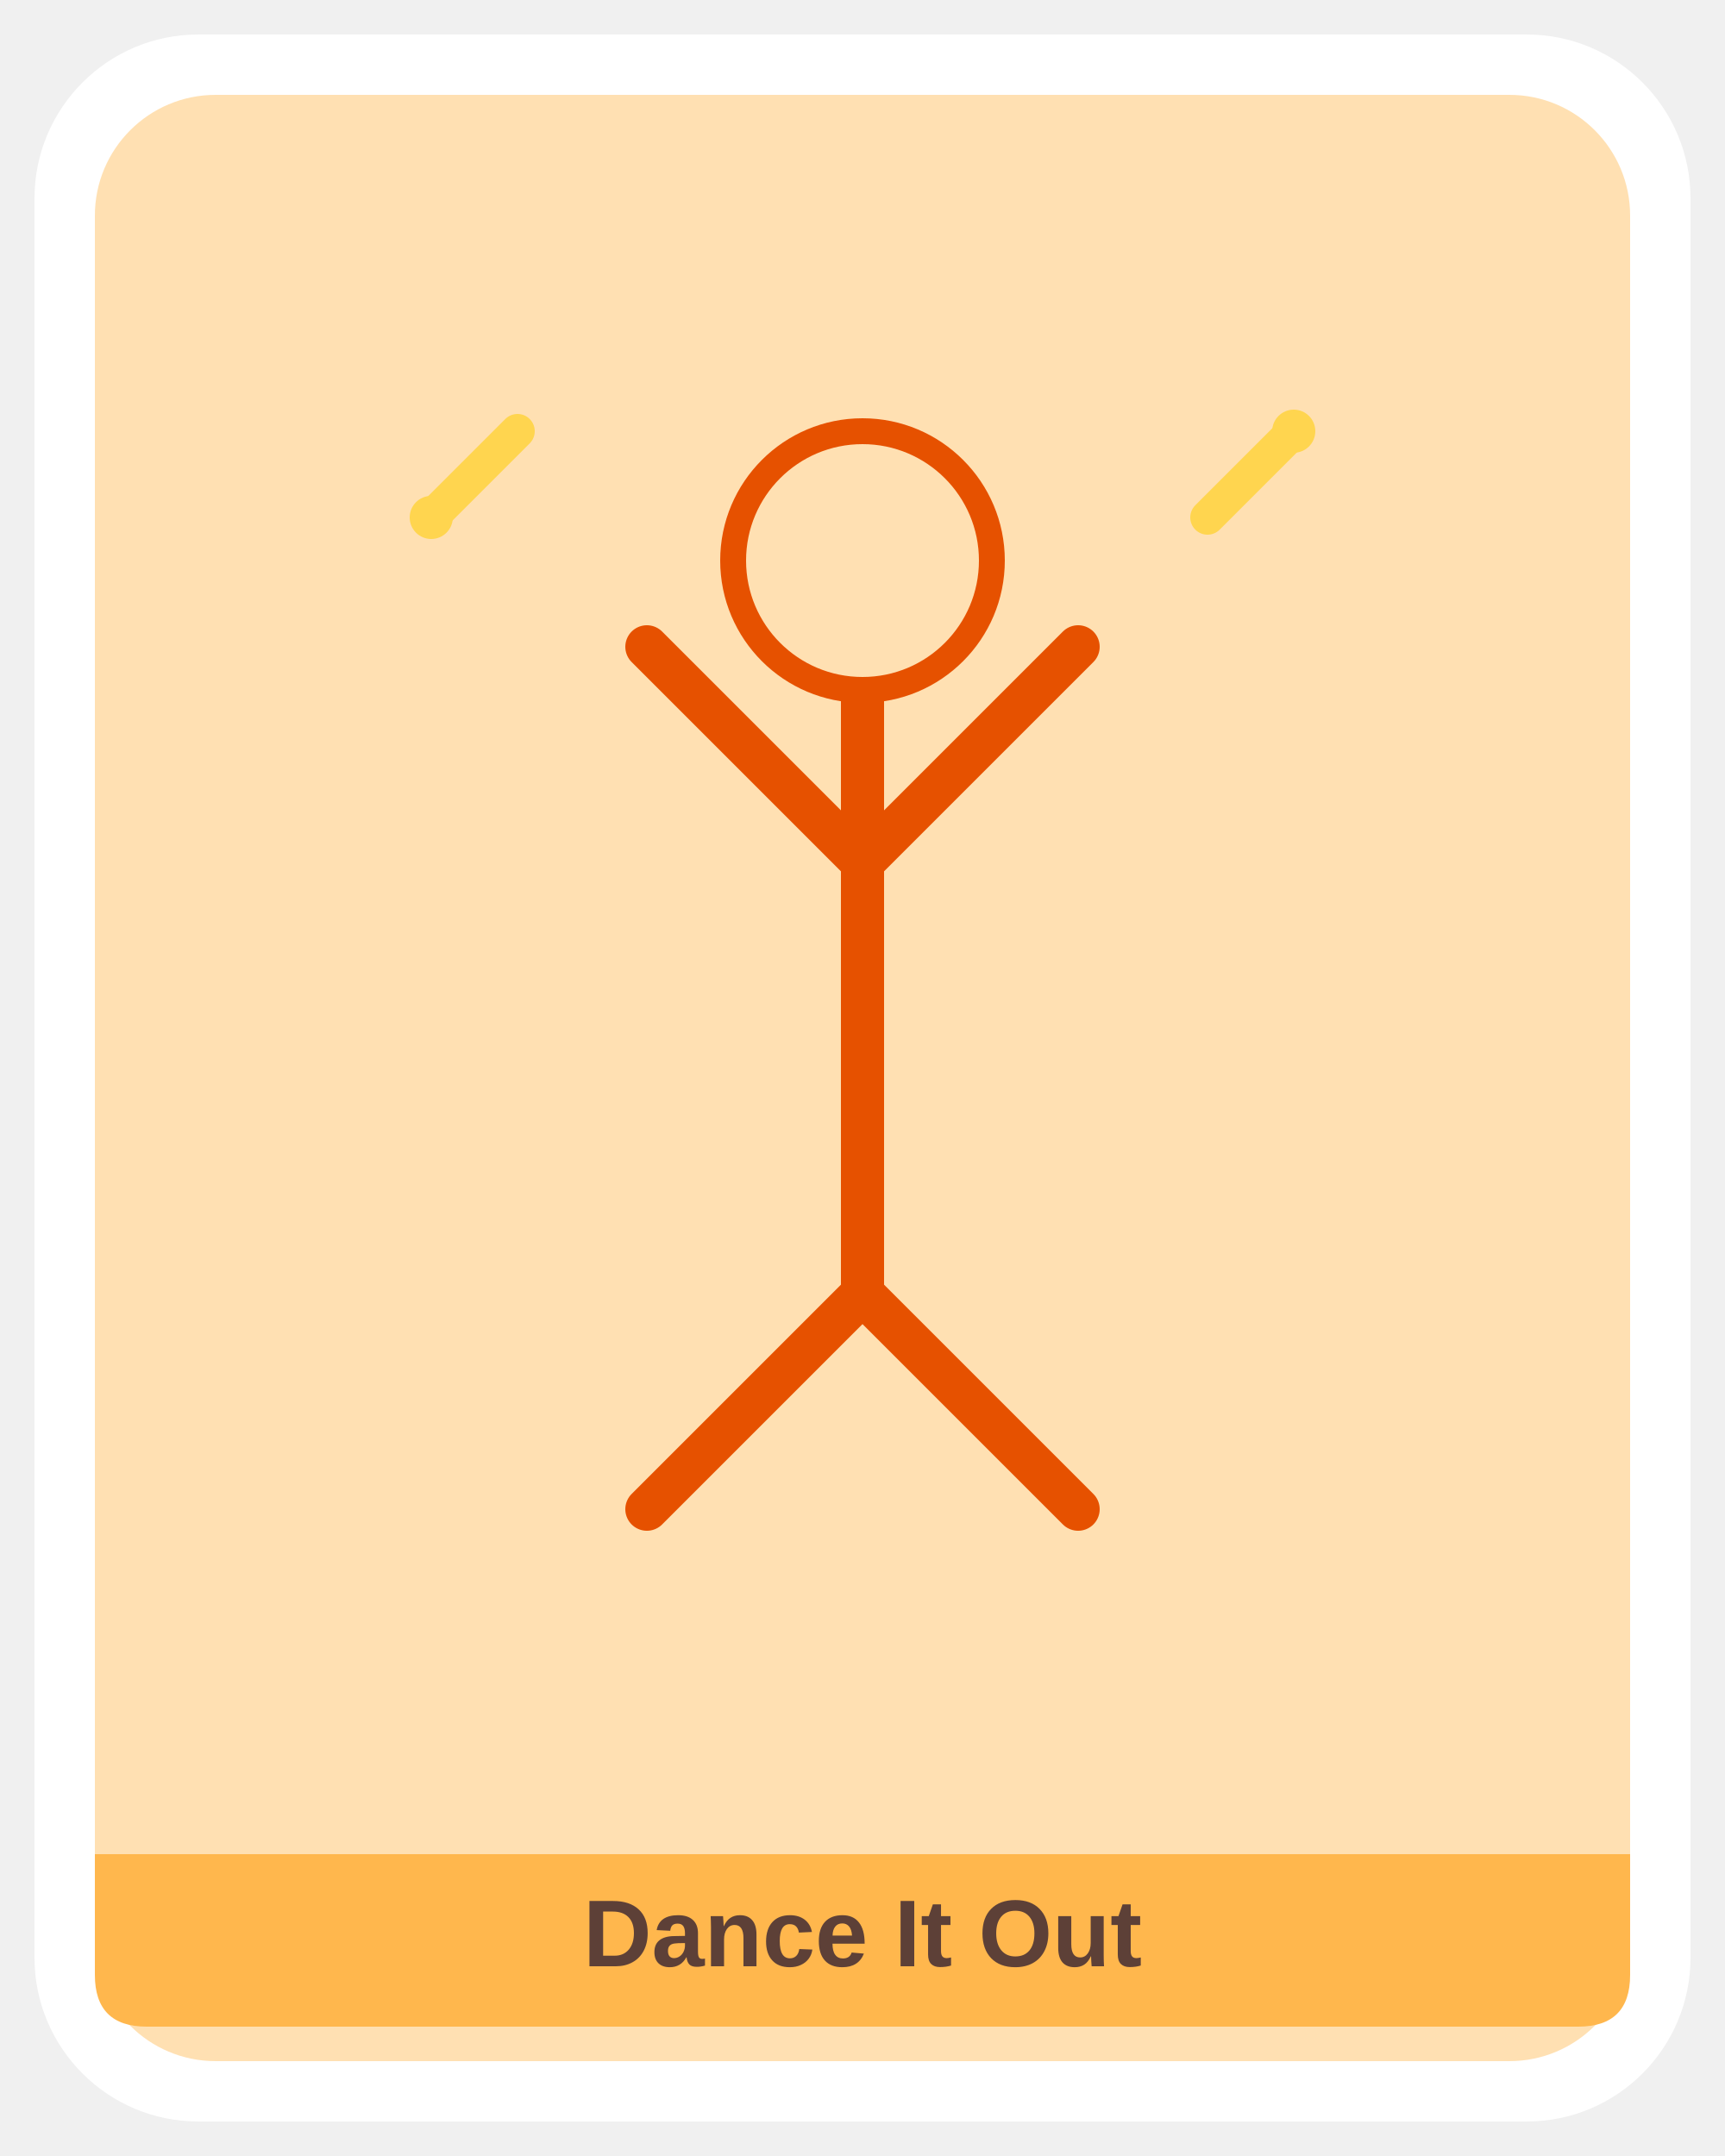
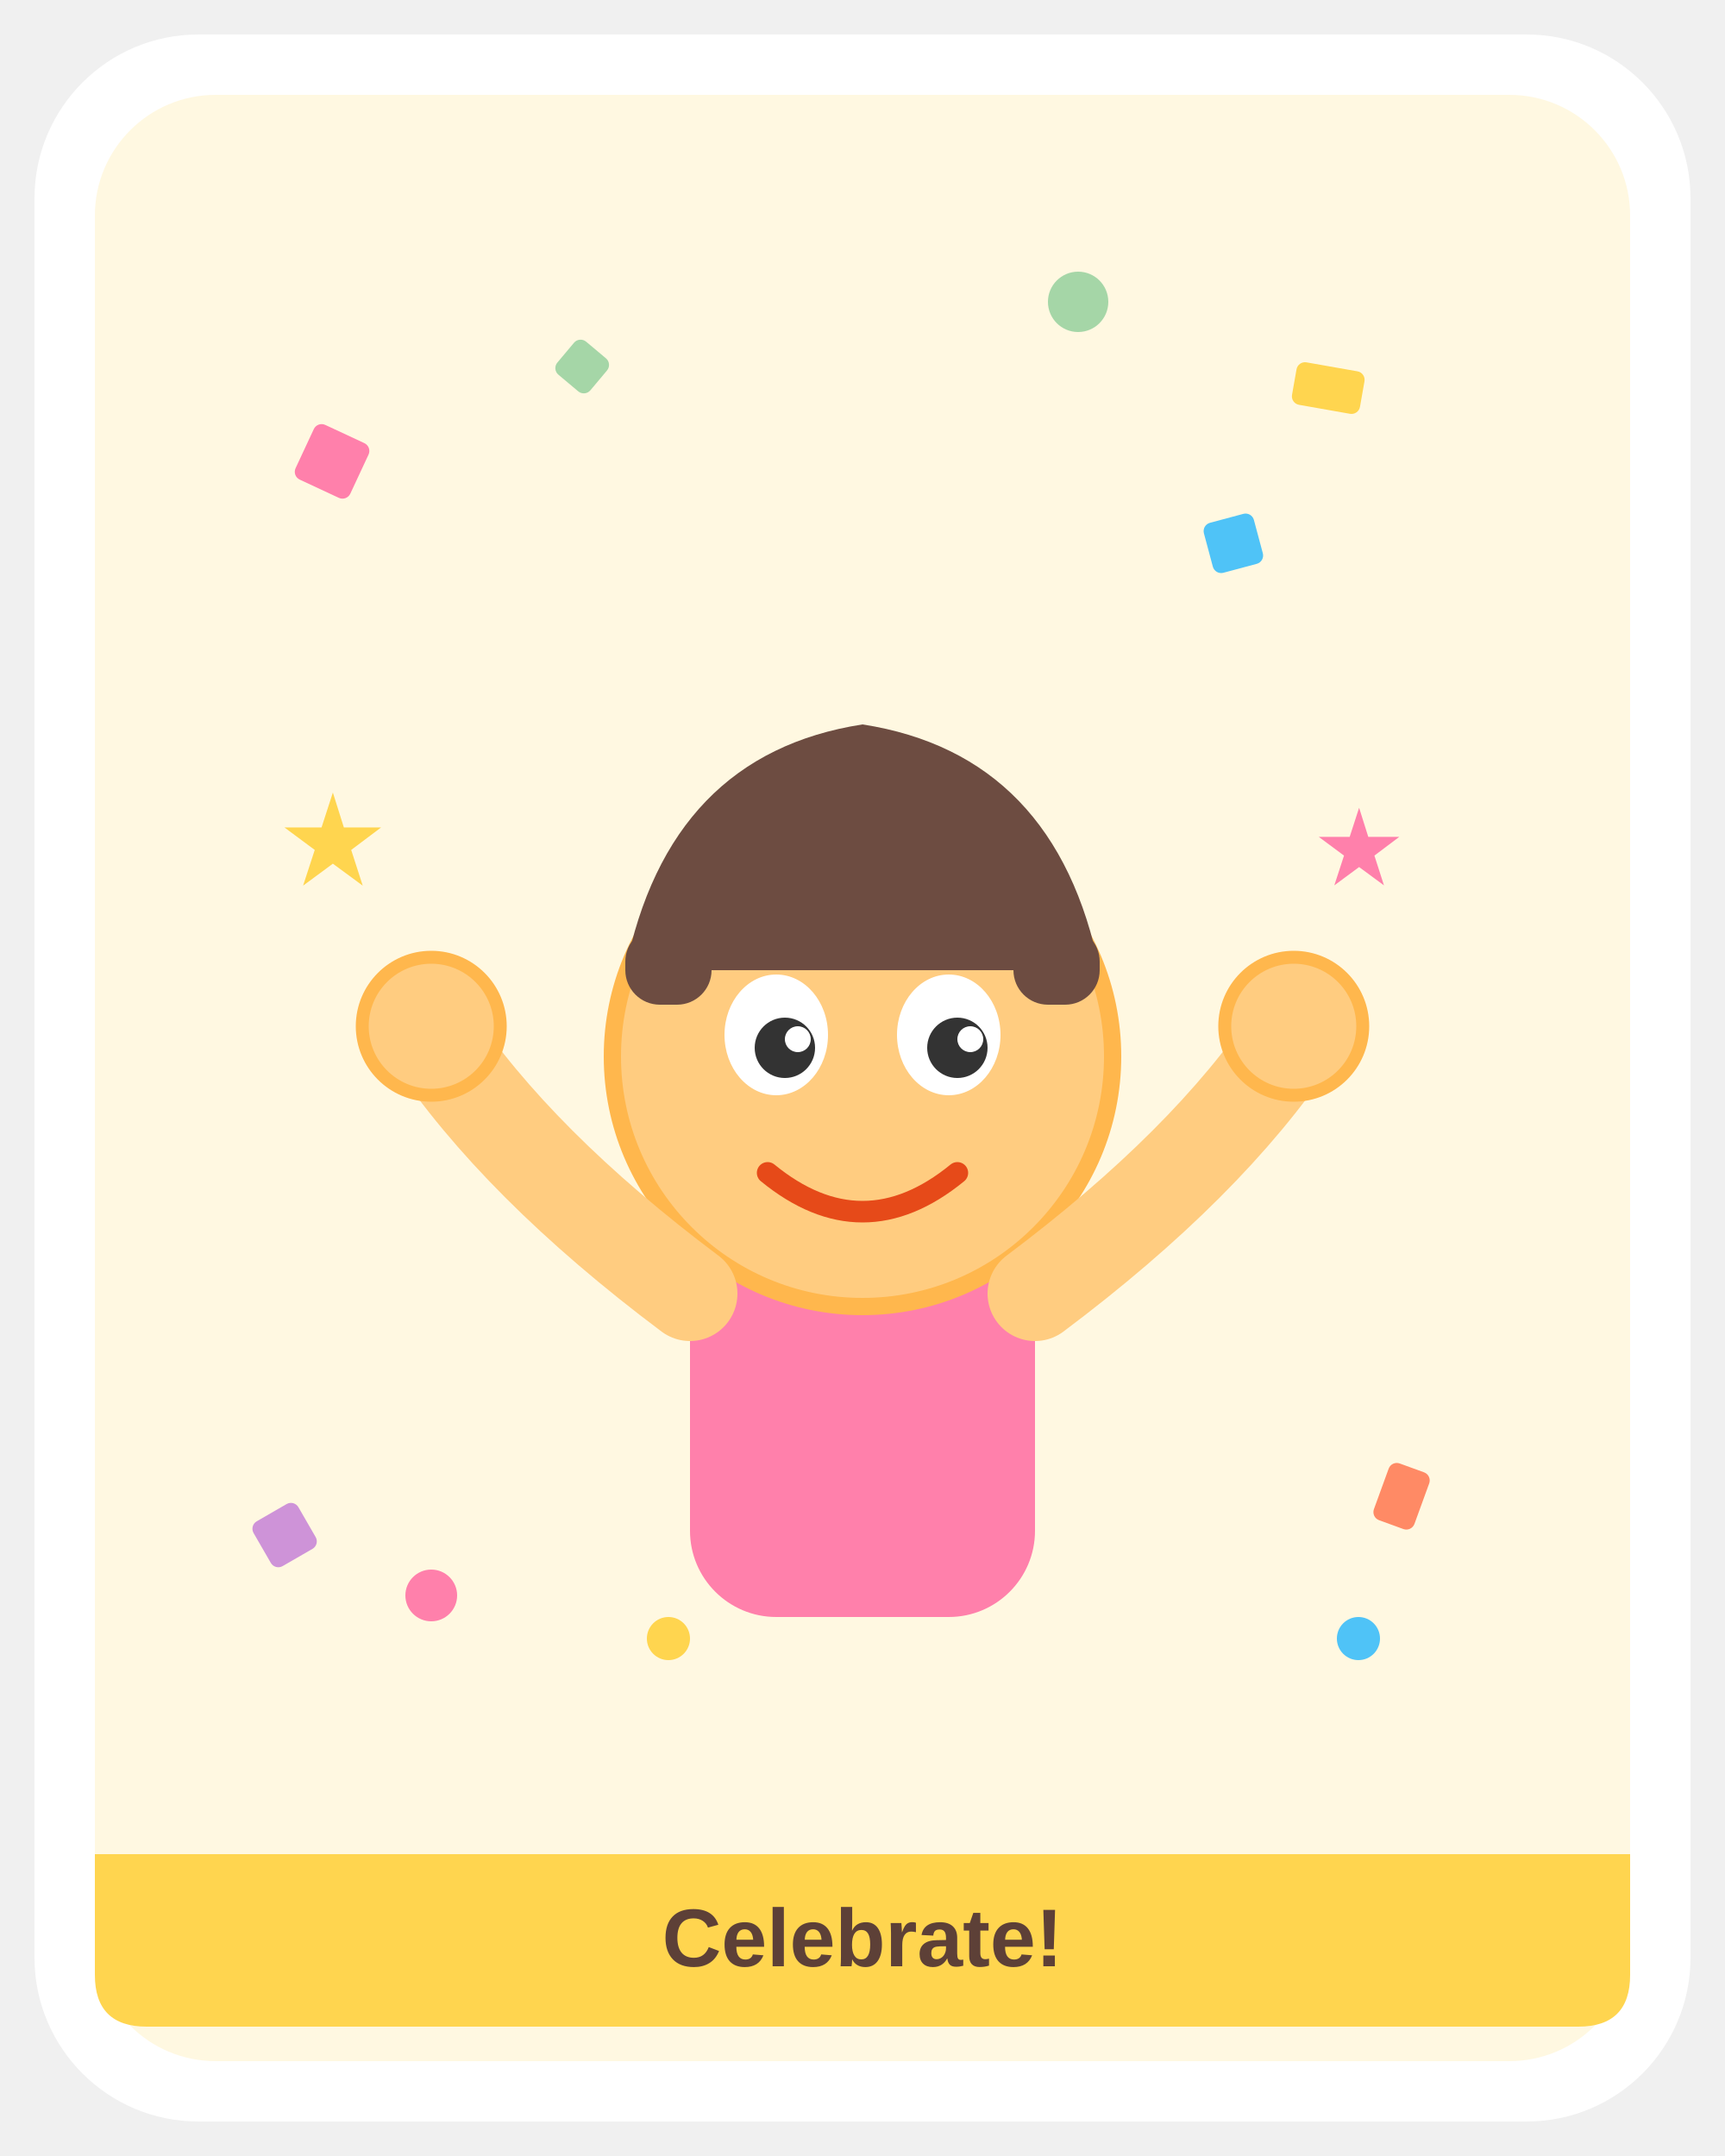
<svg xmlns="http://www.w3.org/2000/svg" width="400" height="500" viewBox="0 0 400 500" fill="none">
  <rect x="18" y="26" width="370" height="460" rx="38" fill="#E0E0E0" />
  <rect x="8" y="8" width="384" height="484" rx="38" fill="white" />
-   <rect x="22" y="22" width="356" height="456" rx="28" fill="#FFE0B2" />
-   <path d="M22 430 H378 V458 Q378 470 366 470 H34 Q22 470 22 458 Z" fill="#FFB74D" />
-   <text x="200" y="456" font-family="Arial Rounded MT Bold, Arial, sans-serif" font-size="22" font-weight="bold" fill="#5D4037" text-anchor="middle">Dance It Out</text>
-   <path d="M200 150 V300 M200 200 L150 150 M200 200 L250 150 M200 300 L150 350 M200 300 L250 350" stroke="#E65100" stroke-width="10" stroke-linecap="round" />
-   <circle cx="200" cy="130" r="30" fill="#FFE0B2" stroke="#E65100" stroke-width="6" />
-   <path d="M100 120 L120 100 M280 120 L300 100" stroke="#FFD54F" stroke-width="8" stroke-linecap="round" />
-   <circle cx="100" cy="120" r="5" fill="#FFD54F" />
-   <circle cx="300" cy="100" r="5" fill="#FFD54F" />
+   <rect x="22" y="22" width="356" height="456" rx="28" fill="#FFF8E1" />
+   <path d="M22 430 H378 V458 Q378 470 366 470 H34 Q22 470 22 458 Z" fill="#FFD54F" />
+   <text x="200" y="456" font-family="Arial Rounded MT Bold, Arial, sans-serif" font-size="19" font-weight="bold" fill="#5D4037" text-anchor="middle">Celebrate!</text>
+   <rect x="70" y="100" width="14" height="14" rx="2" fill="#FF80AB" transform="rotate(25, 77, 107)" />
+   <rect x="280" y="120" width="12" height="12" rx="2" fill="#4FC3F7" transform="rotate(-15, 286, 126)" />
+   <rect x="130" y="80" width="10" height="10" rx="2" fill="#A5D6A7" transform="rotate(40, 135, 85)" />
+   <rect x="300" y="85" width="16" height="10" rx="2" fill="#FFD54F" transform="rotate(10, 308, 90)" />
+   <rect x="60" y="350" width="12" height="12" rx="2" fill="#CE93D8" transform="rotate(-30, 66, 356)" />
+   <rect x="320" y="340" width="10" height="14" rx="2" fill="#FF8A65" transform="rotate(20, 325, 347)" />
+   <circle cx="100" cy="370" r="6" fill="#FF80AB" />
+   <circle cx="315" cy="380" r="5" fill="#4FC3F7" />
+   <circle cx="250" cy="70" r="7" fill="#A5D6A7" />
+   <circle cx="155" cy="380" r="5" fill="#FFD54F" />
+   <rect x="160" y="285" width="80" height="90" rx="20" fill="#FF80AB" />
+   <circle cx="200" cy="245" r="58" fill="#FFCC80" stroke="#FFB74D" stroke-width="4" />
+   <path d="M145 225 Q155 175 200 168 Q245 175 255 225" fill="#6D4C41" />
+   <rect x="145" y="215" width="20" height="18" rx="8" fill="#6D4C41" />
+   <rect x="235" y="215" width="20" height="18" rx="8" fill="#6D4C41" />
+   <ellipse cx="180" cy="240" rx="12" ry="14" fill="white" />
+   <ellipse cx="220" cy="240" rx="12" ry="14" fill="white" />
+   <circle cx="182" cy="243" r="7" fill="#333" />
+   <circle cx="222" cy="243" r="7" fill="#333" />
+   <circle cx="185" cy="241" r="3" fill="white" />
+   <circle cx="225" cy="241" r="3" fill="white" />
+   <path d="M178 272 Q200 290 222 272" stroke="#E64A19" stroke-width="5" fill="none" stroke-linecap="round" />
+   <path d="M160 300 Q120 270 100 240" stroke="#FFCC80" stroke-width="22" fill="none" stroke-linecap="round" />
+   <path d="M240 300 Q280 270 300 240" stroke="#FFCC80" stroke-width="22" fill="none" stroke-linecap="round" />
+   <circle cx="100" cy="238" r="16" fill="#FFCC80" stroke="#FFB74D" stroke-width="3" />
+   <circle cx="300" cy="238" r="16" fill="#FFCC80" stroke="#FFB74D" stroke-width="3" />
+   <text x="65" y="205" font-size="30" fill="#FFD54F">★</text>
+   <text x="305" y="205" font-size="25" fill="#FF80AB">★</text>
</svg>
